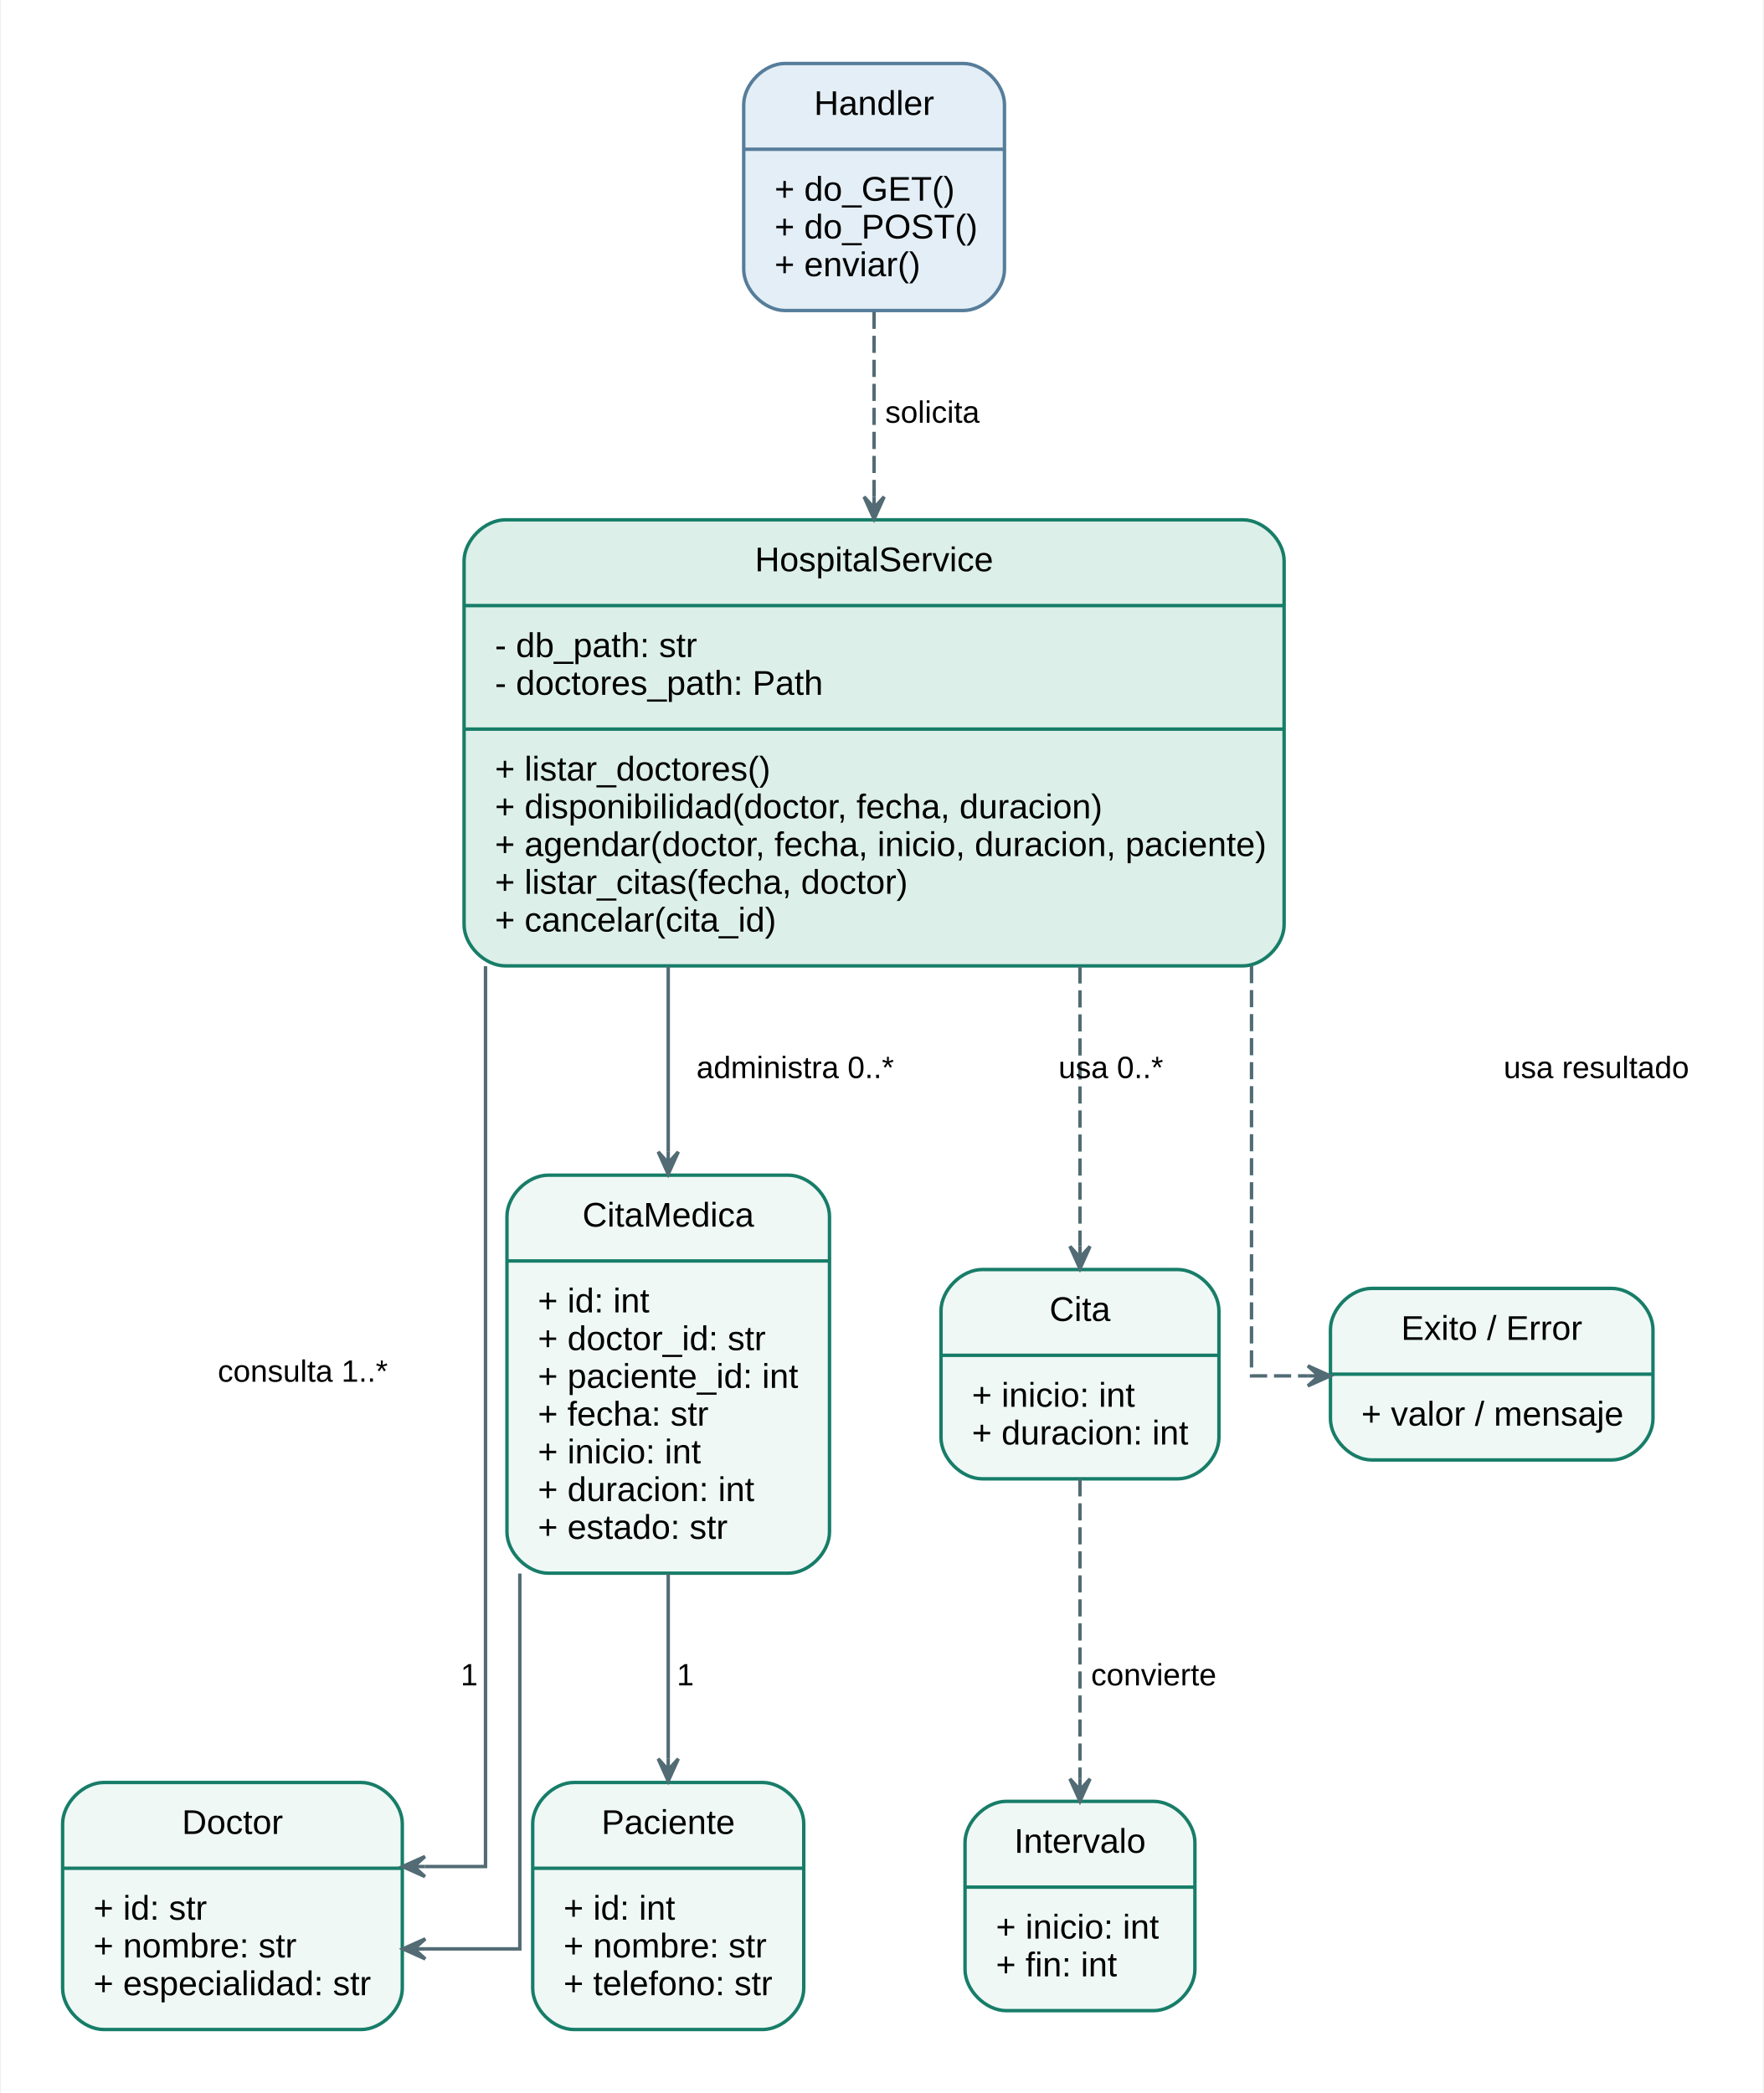
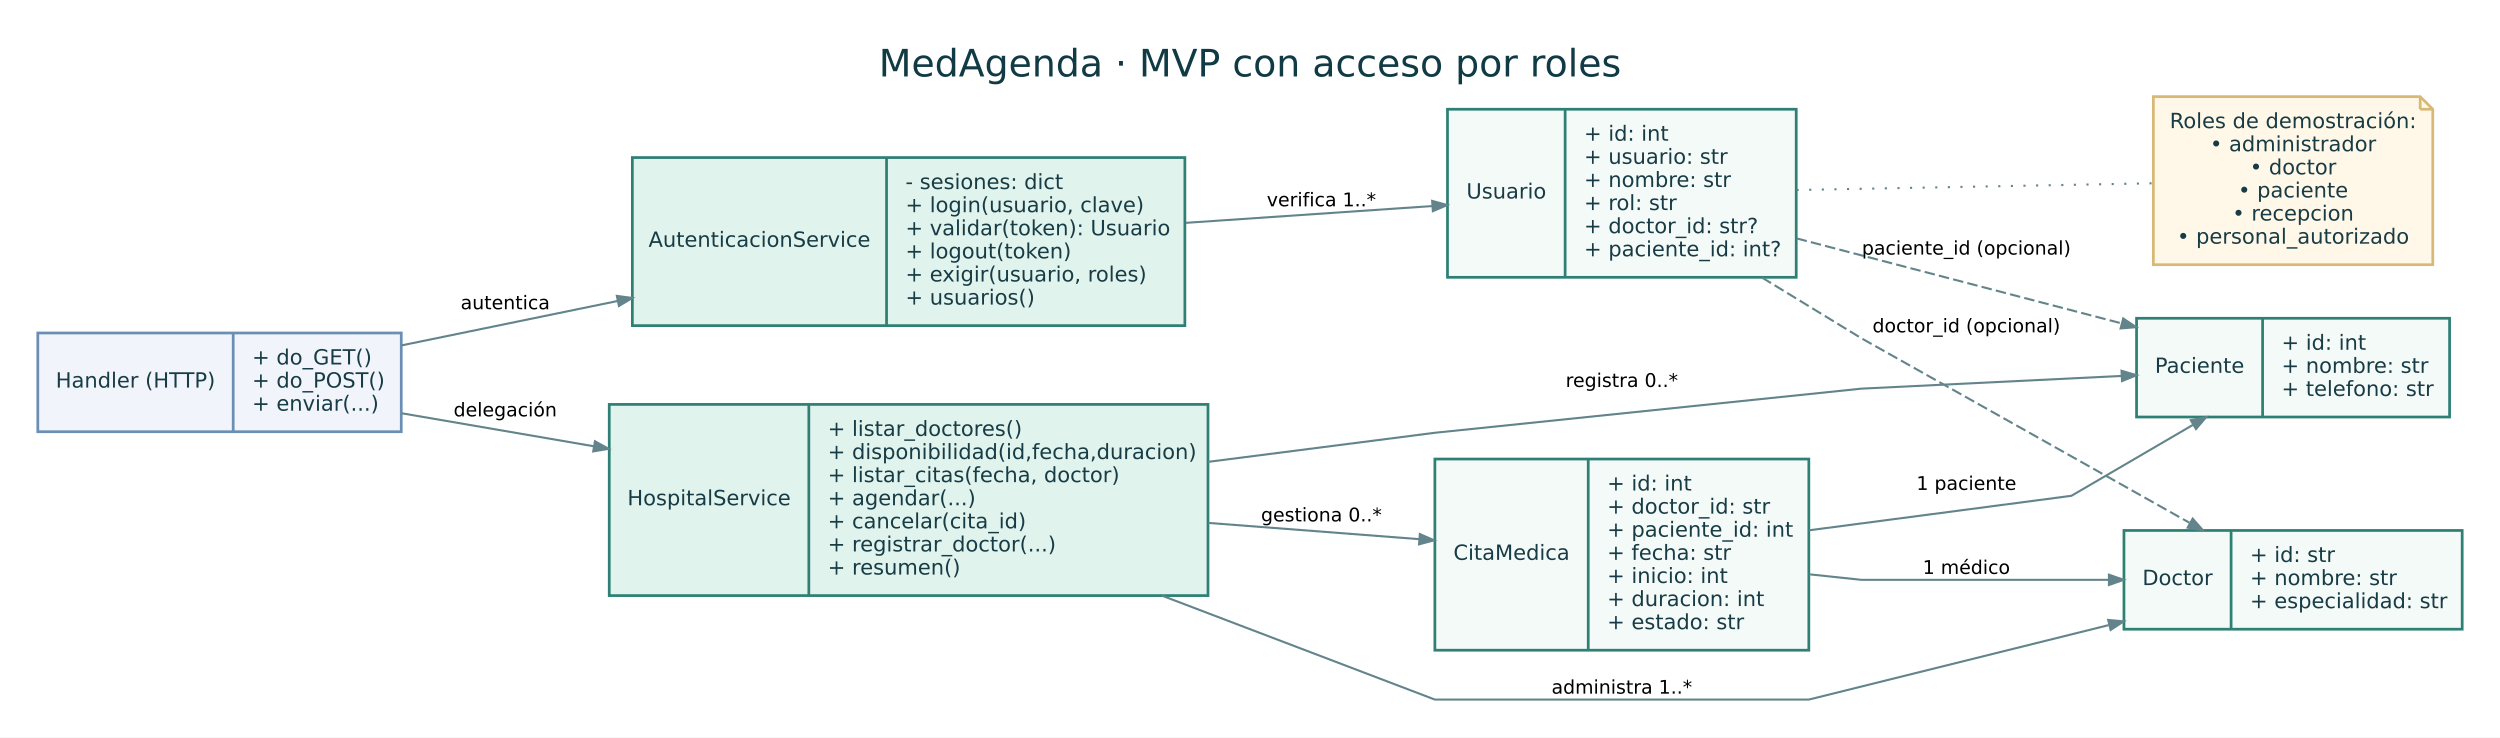
- <svg xmlns="http://www.w3.org/2000/svg" width="514pt" height="610pt" viewBox="0.00 0.00 513.50 610.00">
-   <g id="graph0" class="graph" transform="scale(1 1) rotate(0) translate(18 592)">
-     <polygon fill="white" stroke="transparent" points="-18,18 -18,-592 495.5,-592 495.5,18 -18,18" />
+ <svg xmlns="http://www.w3.org/2000/svg" width="1190pt" height="351pt" viewBox="0.00 0.00 1190.00 351.00">
+   <g id="graph0" class="graph" transform="scale(1 1) rotate(0) translate(18 333)">
+     <polygon fill="white" stroke="transparent" points="-18,18 -18,-333 1172,-333 1172,18 -18,18" />
+     <text text-anchor="middle" x="577" y="-296.6" font-family="DejaVu Sans" font-size="18.00" fill="#103b44">MedAgenda · MVP con acceso por roles</text>
    <g id="node1" class="node">
-       <path fill="#dcefe8" stroke="#177d68" d="M129,-310.5C129,-310.5 344,-310.5 344,-310.5 350,-310.5 356,-316.5 356,-322.5 356,-322.5 356,-428.5 356,-428.5 356,-434.5 350,-440.5 344,-440.5 344,-440.5 129,-440.5 129,-440.5 123,-440.5 117,-434.5 117,-428.5 117,-428.5 117,-322.5 117,-322.5 117,-316.5 123,-310.5 129,-310.5" />
-       <text text-anchor="middle" x="236.5" y="-425.5" font-family="Arial" font-size="10.00">HospitalService</text>
-       <polyline fill="none" stroke="#177d68" points="117,-415.5 356,-415.5 " />
-       <text text-anchor="start" x="126" y="-400.5" font-family="Arial" font-size="10.00">- db_path: str</text>
-       <text text-anchor="start" x="126" y="-389.5" font-family="Arial" font-size="10.00"> - doctores_path: Path</text>
-       <polyline fill="none" stroke="#177d68" points="117,-379.5 356,-379.5 " />
-       <text text-anchor="start" x="126" y="-364.5" font-family="Arial" font-size="10.00">+ listar_doctores()</text>
-       <text text-anchor="start" x="126" y="-353.5" font-family="Arial" font-size="10.00">+ disponibilidad(doctor, fecha, duracion)</text>
-       <text text-anchor="start" x="126" y="-342.5" font-family="Arial" font-size="10.00">+ agendar(doctor, fecha, inicio, duracion, paciente)</text>
-       <text text-anchor="start" x="126" y="-331.5" font-family="Arial" font-size="10.00">+ listar_citas(fecha, doctor)</text>
-       <text text-anchor="start" x="126" y="-320.5" font-family="Arial" font-size="10.00">+ cancelar(cita_id)</text>
+       <polygon fill="#f4faf8" stroke="#2e8074" stroke-width="1.3" points="671,-201 671,-281 837,-281 837,-201 671,-201" />
+       <text text-anchor="middle" x="699" y="-238.5" font-family="DejaVu Sans" font-size="10.00" fill="#183c45">Usuario</text>
+       <polyline fill="none" stroke="#2e8074" stroke-width="1.3" points="727,-201 727,-281 " />
+       <text text-anchor="start" x="736" y="-266" font-family="DejaVu Sans" font-size="10.00" fill="#183c45">+ id: int</text>
+       <text text-anchor="start" x="736" y="-255" font-family="DejaVu Sans" font-size="10.00" fill="#183c45">+ usuario: str</text>
+       <text text-anchor="start" x="736" y="-244" font-family="DejaVu Sans" font-size="10.00" fill="#183c45">+ nombre: str</text>
+       <text text-anchor="start" x="736" y="-233" font-family="DejaVu Sans" font-size="10.00" fill="#183c45">+ rol: str</text>
+       <text text-anchor="start" x="736" y="-222" font-family="DejaVu Sans" font-size="10.00" fill="#183c45">+ doctor_id: str?</text>
+       <text text-anchor="start" x="736" y="-211" font-family="DejaVu Sans" font-size="10.00" fill="#183c45">+ paciente_id: int?</text>
+     </g>
+     <g id="node4" class="node">
+       <polygon fill="#f4faf8" stroke="#2e8074" stroke-width="1.3" points="993,-33.5 993,-80.5 1154,-80.5 1154,-33.5 993,-33.5" />
+       <text text-anchor="middle" x="1018.5" y="-54.5" font-family="DejaVu Sans" font-size="10.00" fill="#183c45">Doctor</text>
+       <polyline fill="none" stroke="#2e8074" stroke-width="1.3" points="1044,-33.5 1044,-80.5 " />
+       <text text-anchor="start" x="1053" y="-65.5" font-family="DejaVu Sans" font-size="10.00" fill="#183c45">+ id: str</text>
+       <text text-anchor="start" x="1053" y="-54.5" font-family="DejaVu Sans" font-size="10.00" fill="#183c45">+ nombre: str</text>
+       <text text-anchor="start" x="1053" y="-43.5" font-family="DejaVu Sans" font-size="10.00" fill="#183c45">+ especialidad: str</text>
+     </g>
+     <g id="edge7" class="edge">
+       <path fill="none" stroke="#62848a" stroke-dasharray="5,2" d="M820.73,-200.86C845.59,-185.68 868,-172 868,-172 868,-172 963.69,-118.19 1024.16,-84.18" />
+       <polygon fill="#62848a" stroke="#62848a" points="1025.72,-86.12 1030.62,-80.55 1023.32,-81.85 1025.72,-86.12" />
+       <text text-anchor="middle" x="918" y="-174.8" font-family="DejaVu Sans" font-size="9.00">doctor_id (opcional)</text>
+     </g>
+     <g id="node5" class="node">
+       <polygon fill="#f4faf8" stroke="#2e8074" stroke-width="1.3" points="999,-134.5 999,-181.5 1148,-181.5 1148,-134.5 999,-134.5" />
+       <text text-anchor="middle" x="1029" y="-155.5" font-family="DejaVu Sans" font-size="10.00" fill="#183c45">Paciente</text>
+       <polyline fill="none" stroke="#2e8074" stroke-width="1.3" points="1059,-134.5 1059,-181.5 " />
+       <text text-anchor="start" x="1068" y="-166.5" font-family="DejaVu Sans" font-size="10.00" fill="#183c45">+ id: int</text>
+       <text text-anchor="start" x="1068" y="-155.5" font-family="DejaVu Sans" font-size="10.00" fill="#183c45">+ nombre: str</text>
+       <text text-anchor="start" x="1068" y="-144.5" font-family="DejaVu Sans" font-size="10.00" fill="#183c45">+ telefono: str</text>
+     </g>
+     <g id="edge8" class="edge">
+       <path fill="none" stroke="#62848a" stroke-dasharray="5,2" d="M837.18,-219.52C884.81,-207.07 944.54,-191.45 991.9,-179.07" />
+       <polygon fill="#62848a" stroke="#62848a" points="992.65,-181.41 998.8,-177.27 991.41,-176.67 992.65,-181.41" />
+       <text text-anchor="middle" x="918" y="-211.8" font-family="DejaVu Sans" font-size="9.00">paciente_id (opcional)</text>
+     </g>
+     <g id="node8" class="node">
+       <polygon fill="#fff8e8" stroke="#d8b875" stroke-width="1.3" points="1134,-287 1007,-287 1007,-207 1140,-207 1140,-281 1134,-287" />
+       <polyline fill="none" stroke="#d8b875" stroke-width="1.3" points="1134,-287 1134,-281 " />
+       <polyline fill="none" stroke="#d8b875" stroke-width="1.3" points="1140,-281 1134,-281 " />
+       <text text-anchor="middle" x="1073.5" y="-272" font-family="DejaVu Sans" font-size="10.00" fill="#183c45">Roles de demostración:</text>
+       <text text-anchor="middle" x="1073.5" y="-261" font-family="DejaVu Sans" font-size="10.00" fill="#183c45">• administrador</text>
+       <text text-anchor="middle" x="1073.5" y="-250" font-family="DejaVu Sans" font-size="10.00" fill="#183c45">• doctor</text>
+       <text text-anchor="middle" x="1073.5" y="-239" font-family="DejaVu Sans" font-size="10.00" fill="#183c45">• paciente</text>
+       <text text-anchor="middle" x="1073.5" y="-228" font-family="DejaVu Sans" font-size="10.00" fill="#183c45">• recepcion</text>
+       <text text-anchor="middle" x="1073.5" y="-217" font-family="DejaVu Sans" font-size="10.00" fill="#183c45">• personal_autorizado</text>
+     </g>
+     <g id="edge9" class="edge">
+       <path fill="none" stroke="#62848a" stroke-dasharray="1,5" d="M837.18,-242.55C890,-243.55 957.7,-244.83 1006.91,-245.76" />
    </g>
    <g id="node2" class="node">
-       <path fill="#eff8f5" stroke="#177d68" d="M12,-0.5C12,-0.5 87,-0.5 87,-0.5 93,-0.5 99,-6.5 99,-12.5 99,-12.5 99,-60.5 99,-60.5 99,-66.5 93,-72.5 87,-72.5 87,-72.5 12,-72.5 12,-72.5 6,-72.5 0,-66.5 0,-60.5 0,-60.5 0,-12.5 0,-12.5 0,-6.5 6,-0.5 12,-0.5" />
-       <text text-anchor="middle" x="49.5" y="-57.5" font-family="Arial" font-size="10.00">Doctor</text>
-       <polyline fill="none" stroke="#177d68" points="0,-47.5 99,-47.5 " />
-       <text text-anchor="start" x="9" y="-32.5" font-family="Arial" font-size="10.00">+ id: str</text>
-       <text text-anchor="start" x="9" y="-21.5" font-family="Arial" font-size="10.00">+ nombre: str</text>
-       <text text-anchor="start" x="9" y="-10.5" font-family="Arial" font-size="10.00">+ especialidad: str</text>
+       <polygon fill="#e1f3ed" stroke="#2e8074" stroke-width="1.3" points="283,-178 283,-258 546,-258 546,-178 283,-178" />
+       <text text-anchor="middle" x="343.5" y="-215.5" font-family="DejaVu Sans" font-size="10.00" fill="#183c45">AutenticacionService</text>
+       <polyline fill="none" stroke="#2e8074" stroke-width="1.3" points="404,-178 404,-258 " />
+       <text text-anchor="start" x="413" y="-243" font-family="DejaVu Sans" font-size="10.00" fill="#183c45">- sesiones: dict</text>
+       <text text-anchor="start" x="413" y="-232" font-family="DejaVu Sans" font-size="10.00" fill="#183c45">+ login(usuario, clave)</text>
+       <text text-anchor="start" x="413" y="-221" font-family="DejaVu Sans" font-size="10.00" fill="#183c45">+ validar(token): Usuario</text>
+       <text text-anchor="start" x="413" y="-210" font-family="DejaVu Sans" font-size="10.00" fill="#183c45">+ logout(token)</text>
+       <text text-anchor="start" x="413" y="-199" font-family="DejaVu Sans" font-size="10.00" fill="#183c45">+ exigir(usuario, roles)</text>
+       <text text-anchor="start" x="413" y="-188" font-family="DejaVu Sans" font-size="10.00" fill="#183c45">+ usuarios()</text>
+     </g>
+     <g id="edge6" class="edge">
+       <path fill="none" stroke="#62848a" d="M546.47,-226.93C585.73,-229.6 627.86,-232.47 663.77,-234.92" />
+       <polygon fill="#62848a" stroke="#62848a" points="663.71,-237.37 670.86,-235.4 664.05,-232.48 663.71,-237.37" />
+       <text text-anchor="middle" x="611" y="-234.8" font-family="DejaVu Sans" font-size="9.00">verifica 1..*</text>
+     </g>
+     <g id="node3" class="node">
+       <polygon fill="#e1f3ed" stroke="#2e8074" stroke-width="1.3" points="272,-49.5 272,-140.5 557,-140.5 557,-49.5 272,-49.5" />
+       <text text-anchor="middle" x="319.5" y="-92.5" font-family="DejaVu Sans" font-size="10.00" fill="#183c45">HospitalService</text>
+       <polyline fill="none" stroke="#2e8074" stroke-width="1.3" points="367,-49.5 367,-140.5 " />
+       <text text-anchor="start" x="376" y="-125.5" font-family="DejaVu Sans" font-size="10.00" fill="#183c45">+ listar_doctores()</text>
+       <text text-anchor="start" x="376" y="-114.5" font-family="DejaVu Sans" font-size="10.00" fill="#183c45">+ disponibilidad(id,fecha,duracion)</text>
+       <text text-anchor="start" x="376" y="-103.5" font-family="DejaVu Sans" font-size="10.00" fill="#183c45">+ listar_citas(fecha, doctor)</text>
+       <text text-anchor="start" x="376" y="-92.5" font-family="DejaVu Sans" font-size="10.00" fill="#183c45">+ agendar(...)</text>
+       <text text-anchor="start" x="376" y="-81.5" font-family="DejaVu Sans" font-size="10.00" fill="#183c45">+ cancelar(cita_id)</text>
+       <text text-anchor="start" x="376" y="-70.5" font-family="DejaVu Sans" font-size="10.00" fill="#183c45">+ registrar_doctor(...)</text>
+       <text text-anchor="start" x="376" y="-59.5" font-family="DejaVu Sans" font-size="10.00" fill="#183c45">+ resumen()</text>
+     </g>
+     <g id="edge1" class="edge">
+       <path fill="none" stroke="#62848a" d="M535.13,-49.45C599.17,-25.07 665,0 665,0 665,0 843,0 843,0 843,0 920.82,-19.33 985.83,-35.47" />
+       <polygon fill="#62848a" stroke="#62848a" points="985.49,-37.91 992.88,-37.22 986.67,-33.16 985.49,-37.91" />
+       <text text-anchor="middle" x="754" y="-2.8" font-family="DejaVu Sans" font-size="9.00">administra 1..*</text>
    </g>
    <g id="edge2" class="edge">
-       <path fill="none" stroke="#526b74" d="M123.25,-310.4C123.25,-214.9 123.25,-48 123.25,-48 123.25,-48 105.6,-48 105.6,-48" />
-       <polygon fill="#526b74" stroke="#526b74" points="99.1,-48 105.6,-45.08 102.35,-48 105.6,-48 105.6,-48 105.6,-48 102.35,-48 105.6,-50.93 99.1,-48 99.1,-48" />
-       <text text-anchor="middle" x="70" y="-189.3" font-family="Arial" font-size="9.00"> consulta 1..* </text>
+       <path fill="none" stroke="#62848a" d="M557.02,-113.15C613.33,-120.37 665,-127 665,-127 665,-127 868,-148 868,-148 868,-148 934.52,-151.25 991.68,-154.05" />
+       <polygon fill="#62848a" stroke="#62848a" points="991.85,-156.51 998.96,-154.4 992.09,-151.61 991.85,-156.51" />
+       <text text-anchor="middle" x="754" y="-148.8" font-family="DejaVu Sans" font-size="9.00">registra 0..*</text>
    </g>
-     <g id="node4" class="node">
-       <path fill="#eff8f5" stroke="#177d68" d="M141.5,-133.5C141.5,-133.5 211.5,-133.5 211.5,-133.5 217.5,-133.5 223.5,-139.5 223.5,-145.5 223.5,-145.5 223.5,-237.5 223.5,-237.5 223.5,-243.5 217.5,-249.5 211.5,-249.5 211.5,-249.5 141.5,-249.5 141.5,-249.5 135.5,-249.5 129.5,-243.5 129.5,-237.5 129.5,-237.5 129.5,-145.5 129.5,-145.5 129.5,-139.5 135.5,-133.5 141.5,-133.5" />
-       <text text-anchor="middle" x="176.5" y="-234.5" font-family="Arial" font-size="10.00">CitaMedica</text>
-       <polyline fill="none" stroke="#177d68" points="129.5,-224.5 223.5,-224.5 " />
-       <text text-anchor="start" x="138.5" y="-209.5" font-family="Arial" font-size="10.00">+ id: int</text>
-       <text text-anchor="start" x="138.5" y="-198.5" font-family="Arial" font-size="10.00">+ doctor_id: str</text>
-       <text text-anchor="start" x="138.5" y="-187.5" font-family="Arial" font-size="10.00">+ paciente_id: int</text>
-       <text text-anchor="start" x="138.5" y="-176.5" font-family="Arial" font-size="10.00">+ fecha: str</text>
-       <text text-anchor="start" x="138.5" y="-165.5" font-family="Arial" font-size="10.00">+ inicio: int</text>
-       <text text-anchor="start" x="138.5" y="-154.5" font-family="Arial" font-size="10.00">+ duracion: int</text>
-       <text text-anchor="start" x="138.5" y="-143.5" font-family="Arial" font-size="10.00">+ estado: str</text>
+     <g id="node6" class="node">
+       <polygon fill="#f4faf8" stroke="#2e8074" stroke-width="1.3" points="665,-23.5 665,-114.5 843,-114.5 843,-23.5 665,-23.5" />
+       <text text-anchor="middle" x="701.5" y="-66.5" font-family="DejaVu Sans" font-size="10.00" fill="#183c45">CitaMedica</text>
+       <polyline fill="none" stroke="#2e8074" stroke-width="1.3" points="738,-23.5 738,-114.5 " />
+       <text text-anchor="start" x="747" y="-99.5" font-family="DejaVu Sans" font-size="10.00" fill="#183c45">+ id: int</text>
+       <text text-anchor="start" x="747" y="-88.5" font-family="DejaVu Sans" font-size="10.00" fill="#183c45">+ doctor_id: str</text>
+       <text text-anchor="start" x="747" y="-77.5" font-family="DejaVu Sans" font-size="10.00" fill="#183c45">+ paciente_id: int</text>
+       <text text-anchor="start" x="747" y="-66.5" font-family="DejaVu Sans" font-size="10.00" fill="#183c45">+ fecha: str</text>
+       <text text-anchor="start" x="747" y="-55.5" font-family="DejaVu Sans" font-size="10.00" fill="#183c45">+ inicio: int</text>
+       <text text-anchor="start" x="747" y="-44.5" font-family="DejaVu Sans" font-size="10.00" fill="#183c45">+ duracion: int</text>
+       <text text-anchor="start" x="747" y="-33.5" font-family="DejaVu Sans" font-size="10.00" fill="#183c45">+ estado: str</text>
    </g>
    <g id="edge3" class="edge">
-       <path fill="none" stroke="#526b74" d="M176.5,-310.37C176.5,-310.37 176.5,-256.3 176.5,-256.3" />
-       <polygon fill="#526b74" stroke="#526b74" points="176.5,-249.8 179.43,-256.3 176.5,-253.05 176.5,-256.3 176.5,-256.3 176.5,-256.3 176.5,-253.05 173.58,-256.3 176.5,-249.8 176.5,-249.8" />
-       <text text-anchor="middle" x="213.5" y="-277.8" font-family="Arial" font-size="9.00"> administra 0..* </text>
-     </g>
-     <g id="node6" class="node">
-       <path fill="#eff8f5" stroke="#177d68" d="M268,-161C268,-161 325,-161 325,-161 331,-161 337,-167 337,-173 337,-173 337,-210 337,-210 337,-216 331,-222 325,-222 325,-222 268,-222 268,-222 262,-222 256,-216 256,-210 256,-210 256,-173 256,-173 256,-167 262,-161 268,-161" />
-       <text text-anchor="middle" x="296.5" y="-207" font-family="Arial" font-size="10.00">Cita</text>
-       <polyline fill="none" stroke="#177d68" points="256,-197 337,-197 " />
-       <text text-anchor="start" x="265" y="-182" font-family="Arial" font-size="10.00">+ inicio: int</text>
-       <text text-anchor="start" x="265" y="-171" font-family="Arial" font-size="10.00">+ duracion: int</text>
-     </g>
-     <g id="edge6" class="edge">
-       <path fill="none" stroke="#526b74" stroke-dasharray="5,2" d="M296.5,-310.37C296.5,-310.37 296.5,-228.75 296.5,-228.75" />
-       <polygon fill="#526b74" stroke="#526b74" points="296.5,-222.25 299.43,-228.75 296.5,-225.5 296.5,-228.75 296.5,-228.75 296.5,-228.75 296.5,-225.5 293.58,-228.75 296.5,-222.25 296.5,-222.25" />
-       <text text-anchor="middle" x="305.5" y="-277.8" font-family="Arial" font-size="9.00"> usa 0..* </text>
-     </g>
-     <g id="node8" class="node">
-       <path fill="#eff8f5" stroke="#177d68" d="M381.5,-166.5C381.5,-166.5 451.5,-166.5 451.5,-166.5 457.5,-166.5 463.5,-172.5 463.5,-178.5 463.5,-178.5 463.5,-204.5 463.5,-204.5 463.5,-210.5 457.5,-216.5 451.5,-216.5 451.5,-216.5 381.5,-216.5 381.5,-216.5 375.5,-216.5 369.5,-210.5 369.5,-204.5 369.5,-204.5 369.5,-178.5 369.5,-178.5 369.5,-172.5 375.5,-166.5 381.5,-166.5" />
-       <text text-anchor="middle" x="416.5" y="-201.5" font-family="Arial" font-size="10.00">Exito / Error</text>
-       <polyline fill="none" stroke="#177d68" points="369.5,-191.5 463.5,-191.5 " />
-       <text text-anchor="start" x="378.5" y="-176.5" font-family="Arial" font-size="10.00">+ valor / mensaje</text>
-     </g>
-     <g id="edge8" class="edge">
-       <path fill="none" stroke="#526b74" stroke-dasharray="5,2" d="M346.5,-310.45C346.5,-257.33 346.5,-191 346.5,-191 346.5,-191 362.92,-191 362.92,-191" />
-       <polygon fill="#526b74" stroke="#526b74" points="369.42,-191 362.92,-193.93 366.17,-191 362.92,-191 362.92,-191 362.92,-191 366.17,-191 362.92,-188.08 369.42,-191 369.42,-191" />
-       <text text-anchor="middle" x="447" y="-277.8" font-family="Arial" font-size="9.00"> usa resultado </text>
-     </g>
-     <g id="node3" class="node">
-       <path fill="#eff8f5" stroke="#177d68" d="M149,-0.5C149,-0.5 204,-0.5 204,-0.5 210,-0.5 216,-6.5 216,-12.5 216,-12.5 216,-60.5 216,-60.5 216,-66.5 210,-72.5 204,-72.5 204,-72.5 149,-72.5 149,-72.5 143,-72.5 137,-66.5 137,-60.5 137,-60.5 137,-12.5 137,-12.5 137,-6.5 143,-0.5 149,-0.5" />
-       <text text-anchor="middle" x="176.5" y="-57.5" font-family="Arial" font-size="10.00">Paciente</text>
-       <polyline fill="none" stroke="#177d68" points="137,-47.5 216,-47.5 " />
-       <text text-anchor="start" x="146" y="-32.5" font-family="Arial" font-size="10.00">+ id: int</text>
-       <text text-anchor="start" x="146" y="-21.5" font-family="Arial" font-size="10.00">+ nombre: str</text>
-       <text text-anchor="start" x="146" y="-10.5" font-family="Arial" font-size="10.00">+ telefono: str</text>
+       <path fill="none" stroke="#62848a" d="M557.16,-84.09C591.04,-81.48 626.41,-78.75 657.63,-76.35" />
+       <polygon fill="#62848a" stroke="#62848a" points="657.84,-78.79 664.63,-75.81 657.47,-73.9 657.84,-78.79" />
+       <text text-anchor="middle" x="611" y="-84.8" font-family="DejaVu Sans" font-size="9.00">gestiona 0..*</text>
    </g>
    <g id="edge4" class="edge">
-       <path fill="none" stroke="#526b74" d="M133.25,-133.39C133.25,-85.01 133.25,-24 133.25,-24 133.25,-24 105.69,-24 105.69,-24" />
-       <polygon fill="#526b74" stroke="#526b74" points="99.19,-24 105.69,-21.08 102.44,-24 105.69,-24 105.69,-24 105.69,-24 102.44,-24 105.69,-26.93 99.19,-24 99.19,-24" />
-       <text text-anchor="middle" x="118.5" y="-100.8" font-family="Arial" font-size="9.00"> 1 </text>
+       <path fill="none" stroke="#62848a" d="M843.2,-59.63C857.64,-58.1 868,-57 868,-57 868,-57 930.01,-57 985.74,-57" />
+       <polygon fill="#62848a" stroke="#62848a" points="985.85,-59.45 992.85,-57 985.85,-54.55 985.85,-59.45" />
+       <text text-anchor="middle" x="918" y="-59.8" font-family="DejaVu Sans" font-size="9.00">1 médico</text>
    </g>
    <g id="edge5" class="edge">
-       <path fill="none" stroke="#526b74" d="M176.5,-133.34C176.5,-133.34 176.5,-79.41 176.5,-79.41" />
-       <polygon fill="#526b74" stroke="#526b74" points="176.5,-72.91 179.43,-79.41 176.5,-76.16 176.5,-79.41 176.5,-79.41 176.5,-79.41 176.5,-76.16 173.58,-79.41 176.5,-72.91 176.5,-72.91" />
-       <text text-anchor="middle" x="181.5" y="-100.8" font-family="Arial" font-size="9.00"> 1 </text>
-     </g>
-     <g id="node5" class="node">
-       <path fill="#e3eef6" stroke="#567d9a" d="M210.5,-501.5C210.5,-501.5 262.5,-501.5 262.5,-501.5 268.5,-501.5 274.5,-507.5 274.5,-513.5 274.5,-513.5 274.5,-561.5 274.5,-561.5 274.5,-567.5 268.5,-573.5 262.5,-573.5 262.5,-573.5 210.5,-573.5 210.5,-573.5 204.5,-573.5 198.5,-567.5 198.5,-561.5 198.5,-561.5 198.5,-513.5 198.5,-513.5 198.5,-507.5 204.5,-501.5 210.5,-501.5" />
-       <text text-anchor="middle" x="236.5" y="-558.5" font-family="Arial" font-size="10.00">Handler</text>
-       <polyline fill="none" stroke="#567d9a" points="198.5,-548.5 274.5,-548.5 " />
-       <text text-anchor="start" x="207.5" y="-533.5" font-family="Arial" font-size="10.00">+ do_GET()</text>
-       <text text-anchor="start" x="207.5" y="-522.5" font-family="Arial" font-size="10.00">+ do_POST()</text>
-       <text text-anchor="start" x="207.5" y="-511.5" font-family="Arial" font-size="10.00">+ enviar()</text>
-     </g>
-     <g id="edge1" class="edge">
-       <path fill="none" stroke="#526b74" stroke-dasharray="5,2" d="M236.5,-501.14C236.5,-501.14 236.5,-447.22 236.5,-447.22" />
-       <polygon fill="#526b74" stroke="#526b74" points="236.5,-440.72 239.43,-447.22 236.5,-443.97 236.5,-447.22 236.5,-447.22 236.5,-447.22 236.5,-443.97 233.58,-447.22 236.5,-440.72 236.5,-440.72" />
-       <text text-anchor="middle" x="253.5" y="-468.8" font-family="Arial" font-size="9.00"> solicita </text>
+       <path fill="none" stroke="#62848a" d="M843.17,-80.59C901.77,-88.29 968,-97 968,-97 968,-97 997.98,-114.5 1025.83,-130.76" />
+       <polygon fill="#62848a" stroke="#62848a" points="1024.82,-133 1032.1,-134.42 1027.29,-128.77 1024.82,-133" />
+       <text text-anchor="middle" x="918" y="-99.8" font-family="DejaVu Sans" font-size="9.00">1 paciente</text>
    </g>
    <g id="node7" class="node">
-       <path fill="#eff8f5" stroke="#177d68" d="M275,-6C275,-6 318,-6 318,-6 324,-6 330,-12 330,-18 330,-18 330,-55 330,-55 330,-61 324,-67 318,-67 318,-67 275,-67 275,-67 269,-67 263,-61 263,-55 263,-55 263,-18 263,-18 263,-12 269,-6 275,-6" />
-       <text text-anchor="middle" x="296.5" y="-52" font-family="Arial" font-size="10.00">Intervalo</text>
-       <polyline fill="none" stroke="#177d68" points="263,-42 330,-42 " />
-       <text text-anchor="start" x="272" y="-27" font-family="Arial" font-size="10.00">+ inicio: int</text>
-       <text text-anchor="start" x="272" y="-16" font-family="Arial" font-size="10.00">+ fin: int</text>
+       <polygon fill="#f1f5fb" stroke="#6b8fb4" stroke-width="1.3" points="0,-127.5 0,-174.5 173,-174.5 173,-127.5 0,-127.5" />
+       <text text-anchor="middle" x="46.5" y="-148.5" font-family="DejaVu Sans" font-size="10.00" fill="#183c45">Handler (HTTP)</text>
+       <polyline fill="none" stroke="#6b8fb4" stroke-width="1.3" points="93,-127.5 93,-174.5 " />
+       <text text-anchor="start" x="102" y="-159.5" font-family="DejaVu Sans" font-size="10.00" fill="#183c45">+ do_GET()</text>
+       <text text-anchor="start" x="102" y="-148.5" font-family="DejaVu Sans" font-size="10.00" fill="#183c45">+ do_POST()</text>
+       <text text-anchor="start" x="102" y="-137.5" font-family="DejaVu Sans" font-size="10.00" fill="#183c45">+ enviar(...)</text>
    </g>
-     <g id="edge7" class="edge">
-       <path fill="none" stroke="#526b74" stroke-dasharray="5,2" d="M296.5,-160.88C296.5,-160.88 296.5,-73.56 296.5,-73.56" />
-       <polygon fill="#526b74" stroke="#526b74" points="296.5,-67.06 299.43,-73.56 296.5,-70.31 296.5,-73.56 296.5,-73.56 296.5,-73.56 296.5,-70.31 293.58,-73.56 296.5,-67.06 296.5,-67.06" />
-       <text text-anchor="middle" x="318" y="-100.8" font-family="Arial" font-size="9.00"> convierte </text>
+     <g id="edge10" class="edge">
+       <path fill="none" stroke="#62848a" d="M173.15,-168.6C204.63,-175.07 241.13,-182.57 276.02,-189.74" />
+       <polygon fill="#62848a" stroke="#62848a" points="275.62,-192.16 282.97,-191.17 276.61,-187.36 275.62,-192.16" />
+       <text text-anchor="middle" x="222.5" y="-185.8" font-family="DejaVu Sans" font-size="9.00">autentica</text>
+     </g>
+     <g id="edge11" class="edge">
+       <path fill="none" stroke="#62848a" d="M173.15,-136.29C201.21,-131.47 233.26,-125.96 264.6,-120.58" />
+       <polygon fill="#62848a" stroke="#62848a" points="265.21,-122.96 271.7,-119.36 264.38,-118.13 265.21,-122.96" />
+       <text text-anchor="middle" x="222.5" y="-134.8" font-family="DejaVu Sans" font-size="9.00">delegación</text>
    </g>
  </g>
</svg>
